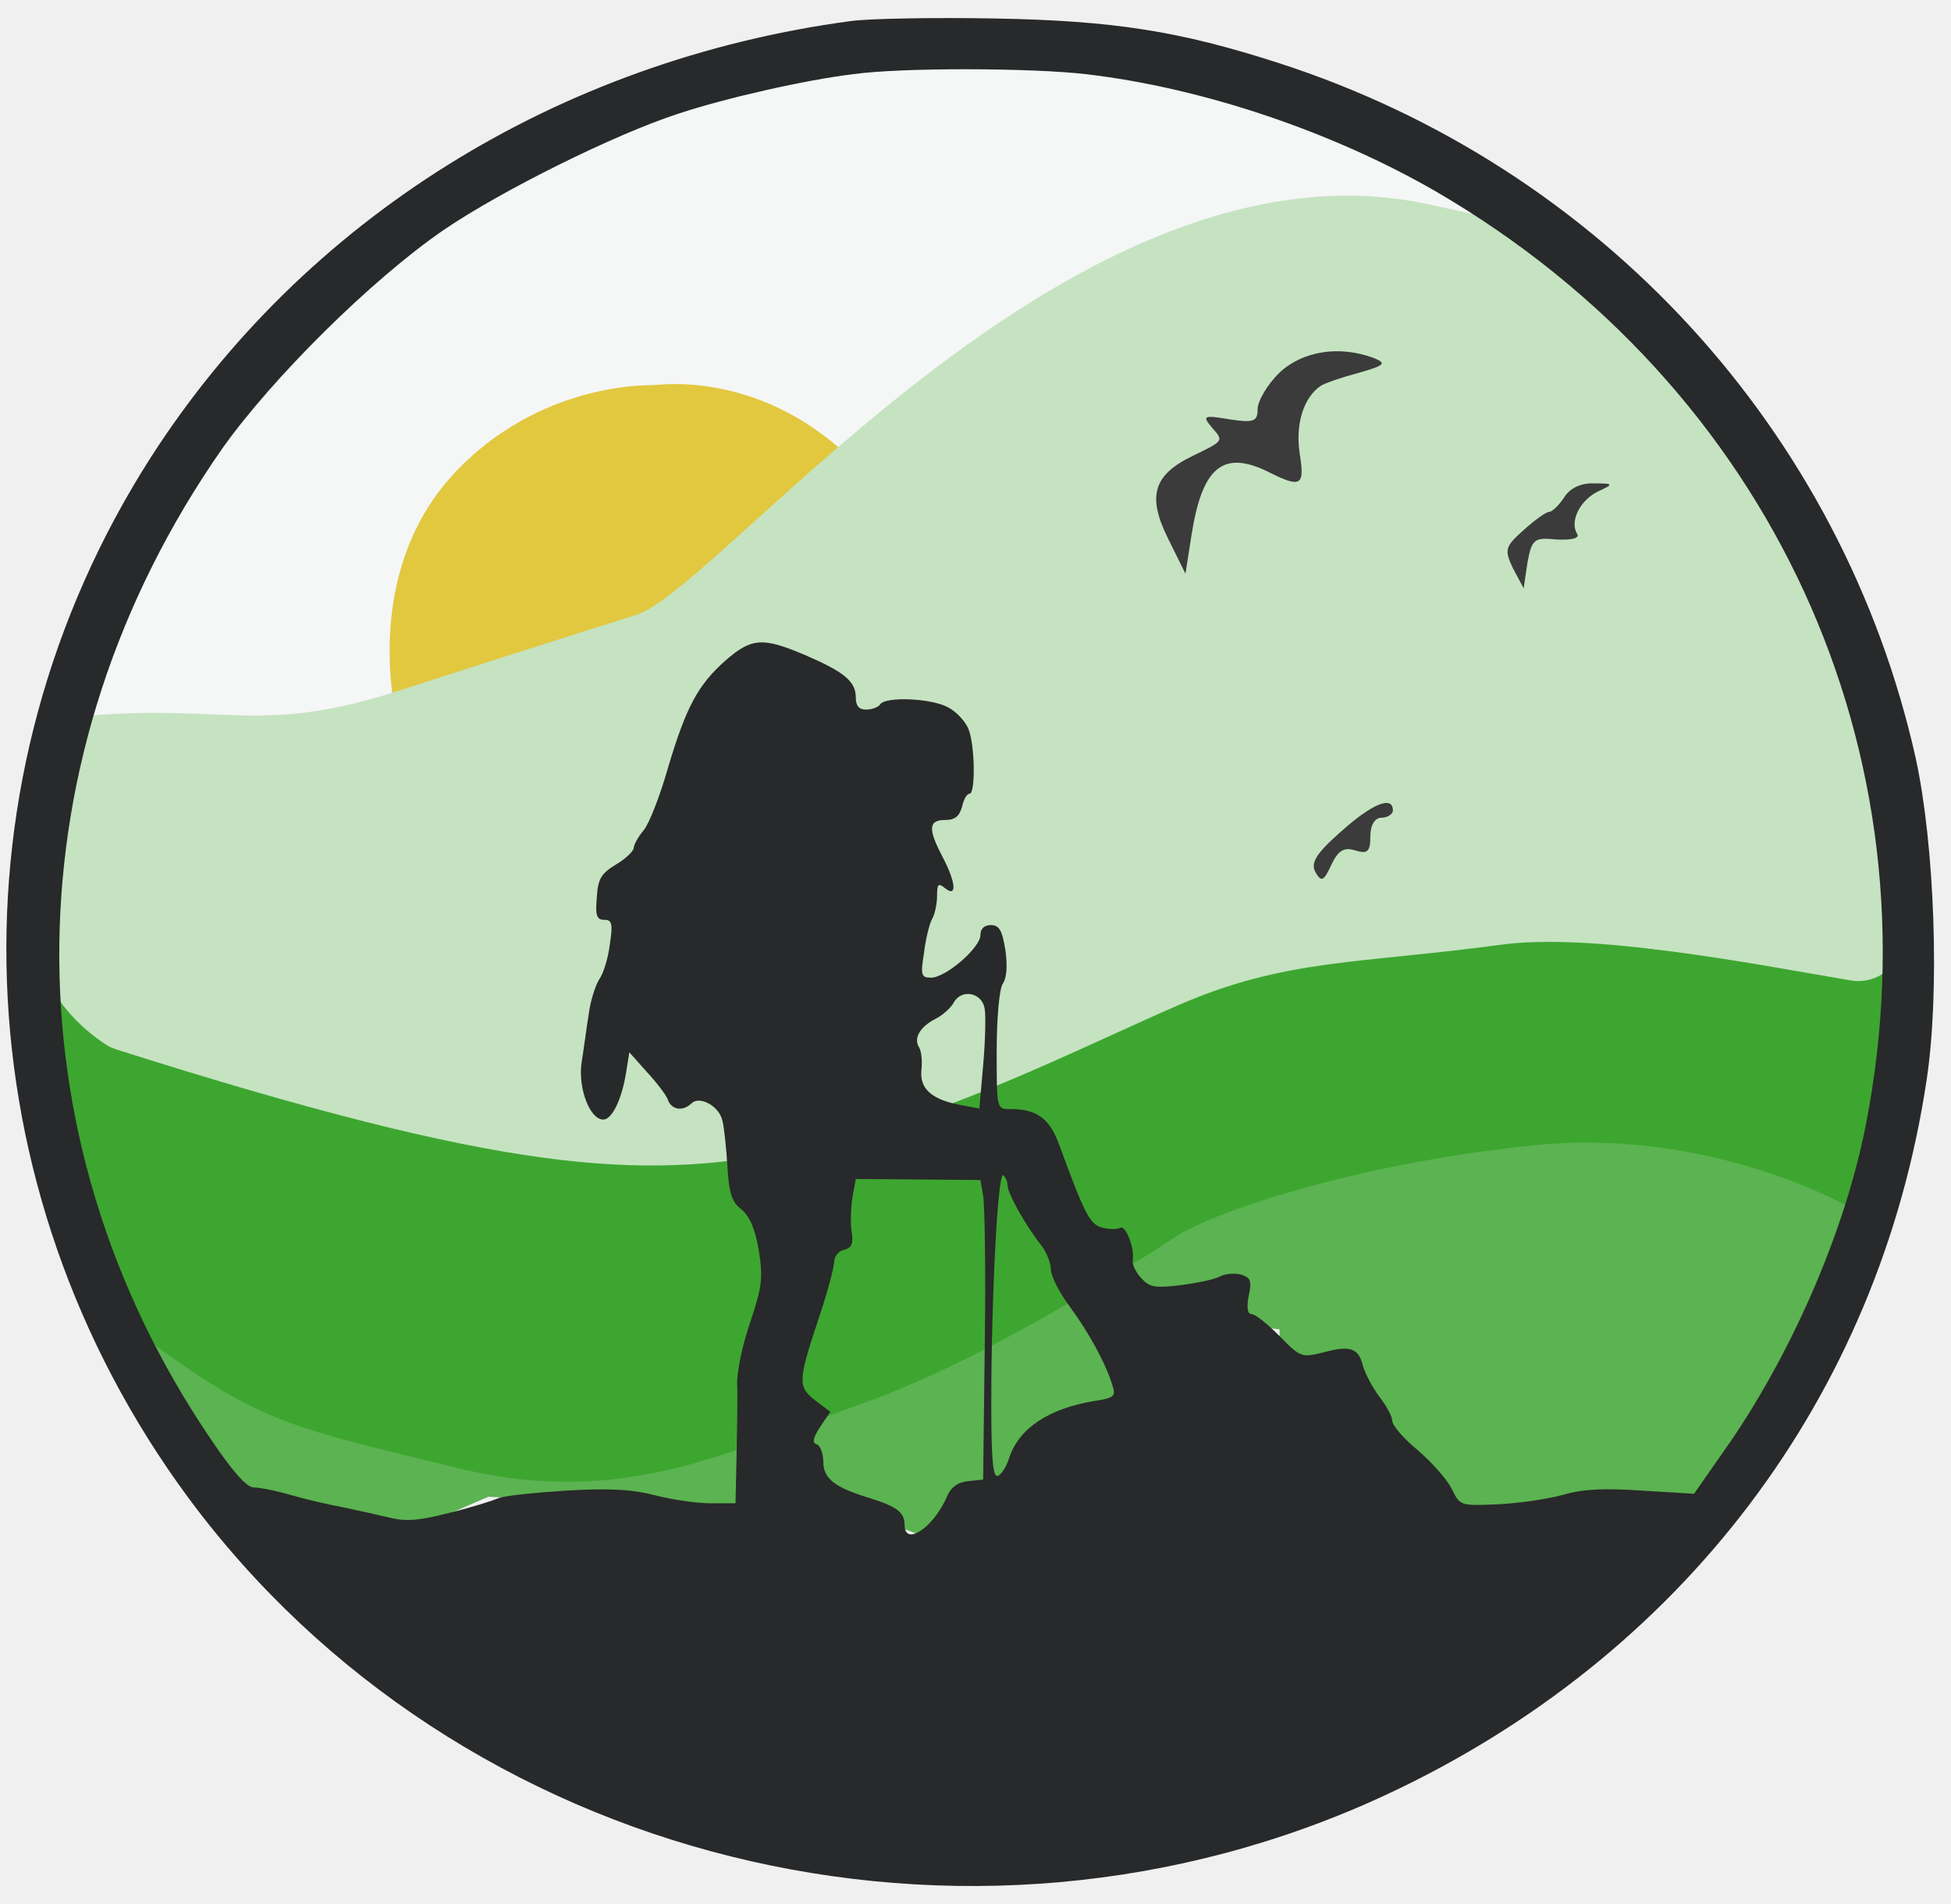
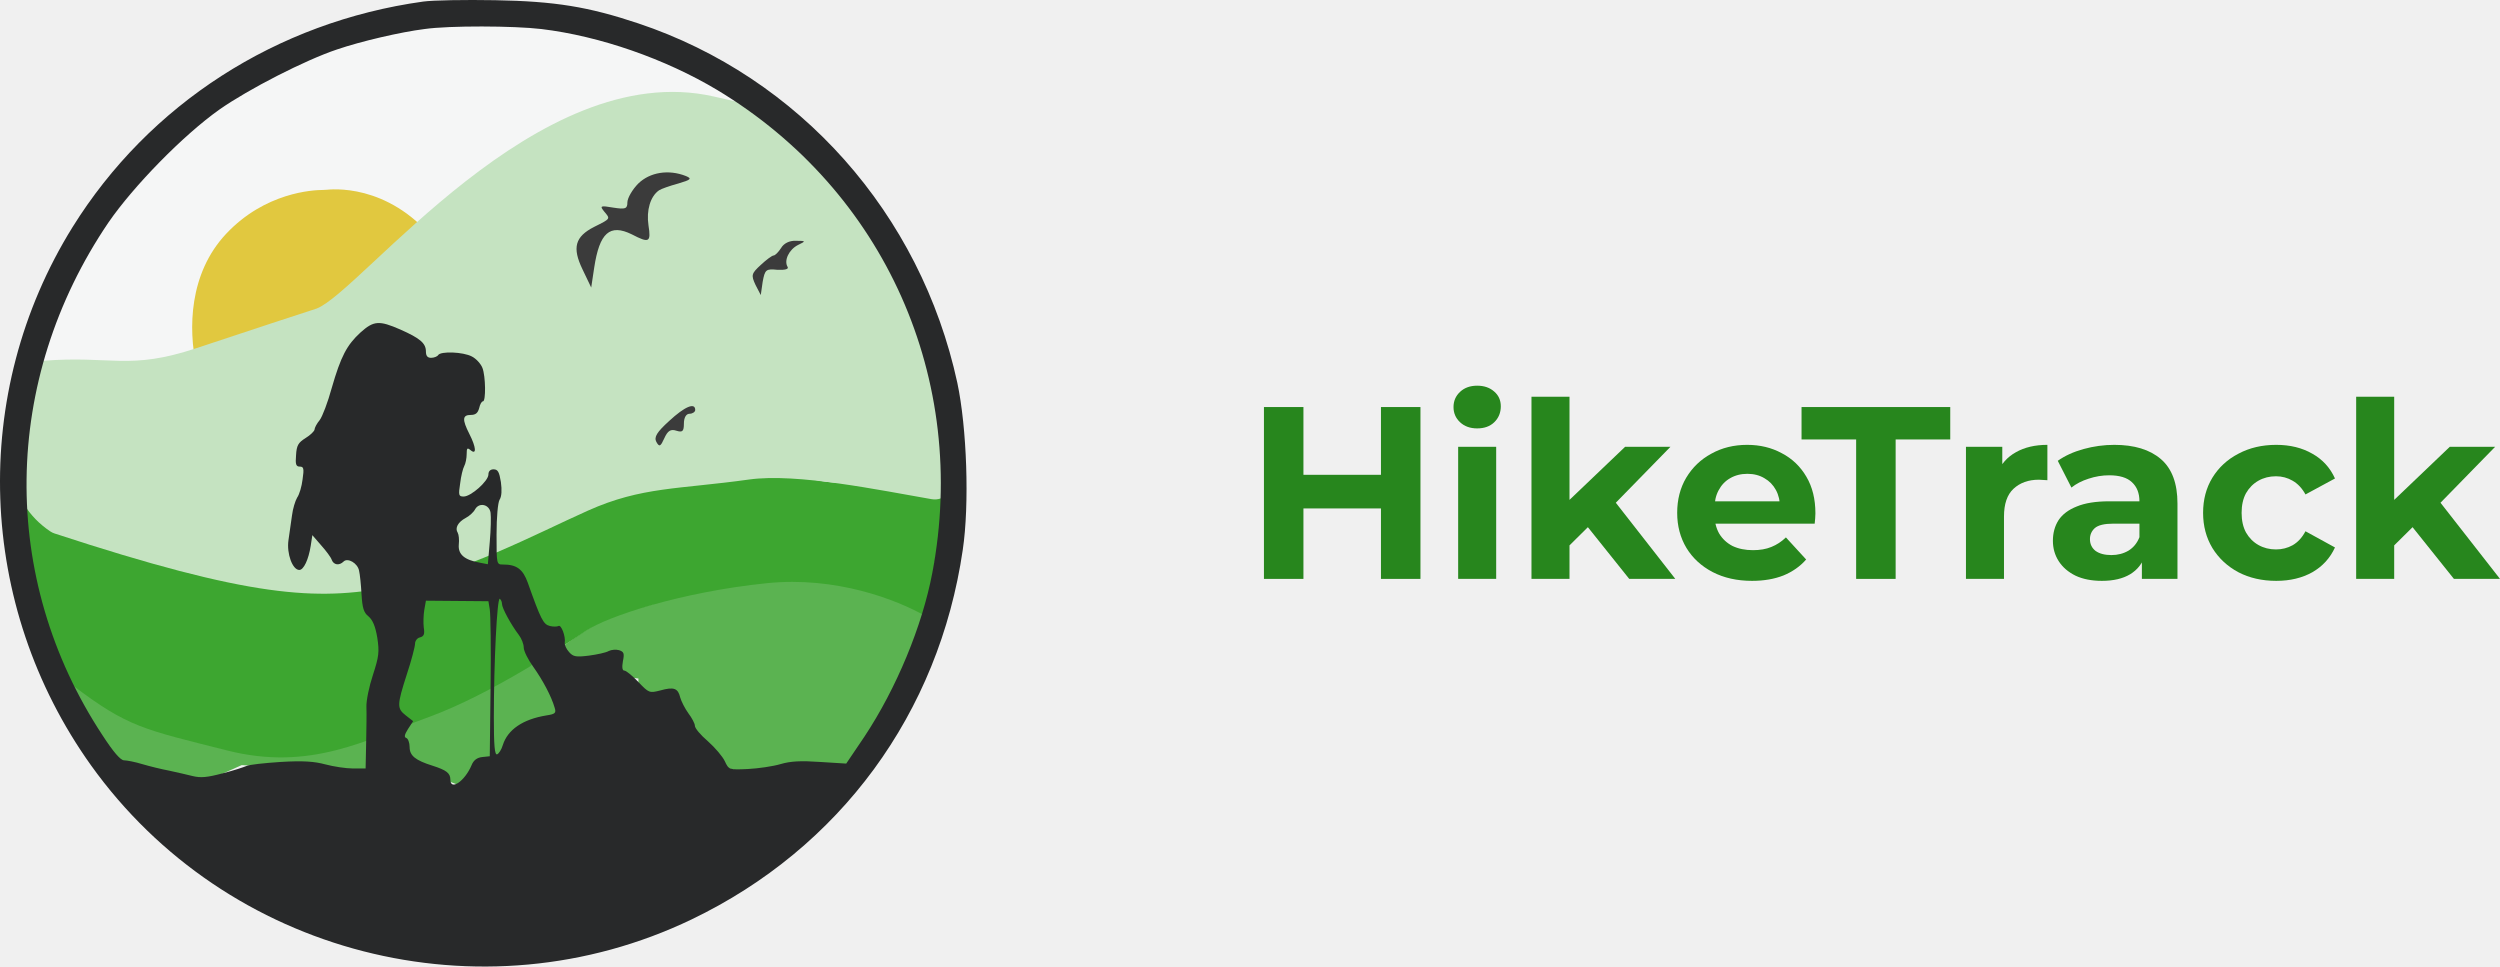
- <svg xmlns="http://www.w3.org/2000/svg" width="82" height="80" viewBox="0 0 82 80" fill="none">
-   <path d="M5.36 55.514C7.047 56.786 12.137 59.954 14.836 60.336C17.165 60.972 21.792 62.133 23.72 61.943C25.648 61.752 28.165 61.223 29.169 61.024L36.157 57.351L45.588 54.566C47.395 53.255 51.227 50.607 52.094 50.512C52.962 50.417 54.464 49.995 55.106 49.797C57.797 48.922 63.974 47.269 67.155 47.65C71.131 48.127 74.625 48.366 76.794 49.797C77.633 50.35 78.073 50.591 78.282 50.666L78.36 50.512C78.464 50.635 78.505 50.746 78.282 50.666L72.095 62.913H68.48H66.191L64.263 63.39H62.697H62.094L60.44 62.913C60.078 62.715 59.803 61.521 59.61 61.139C59.418 60.758 57.404 59.7 57.123 59.303L56.531 57.581L56.175 57.351H55.346L53.781 56.892V55.878L51.674 55.629L51.911 54.596L51.556 54.089L50.845 54.596L49.323 54.089L47.154 58.74L43.419 60.409L42.576 61.959L40.046 62.913L38.841 64.583L37.877 64.225L37.154 63.39C36.792 63.231 35.997 62.913 35.708 62.913C35.419 62.913 31.893 63.231 30.166 63.39L20.527 62.913L16.671 64.583L10.286 62.913L5.36 55.514Z" fill="#5BB351" />
-   <path d="M16.623 37.547C9.719 41.095 4.338 39.025 2.51 37.547C0.761 38.548 1.694 52.996 6.359 56.43C11.025 59.863 12.308 60.006 19.306 61.723C26.304 63.439 30.97 60.864 36.218 59.005C41.467 57.145 47.649 53.14 49.398 51.995C51.148 50.851 57.329 48.848 64.561 48.133C70.346 47.561 75.442 49.473 77.852 50.808C79.757 40.216 79.326 42.565 79.054 39.514C77.693 39.514 75.221 39.979 70.743 39.979C65.144 39.979 53.597 33.684 49.398 31.825C45.199 29.965 38.084 29.679 30.387 30.823C22.689 31.968 25.255 33.112 16.623 37.547Z" fill="#3DA630" />
-   <path d="M21.608 30.325C18.064 31.942 9.9 31.898 4.476 31.571C3.107 31.488 2.273 30.07 2.903 28.852C11.412 12.391 33.875 -11.091 61.348 8.124C63.021 9.294 61.032 13.707 58.99 13.669C52.842 13.554 46.693 17.689 42.881 19.183C39.069 20.676 26.896 27.913 21.608 30.325Z" fill="#F5F6F6" />
-   <path d="M19.225 19.751C16.23 22.841 16.072 27.103 16.63 30.043C16.823 31.058 17.859 31.614 18.859 31.354C20.683 30.88 22.979 30.253 24.081 29.852C25.977 29.163 32.492 26.064 33.321 25.49C33.77 25.179 35.223 24.254 36.531 23.428C37.446 22.849 37.749 21.633 37.09 20.774C33.39 15.951 28.745 16.076 27.722 16.169C27.583 16.181 27.447 16.189 27.307 16.19C26.364 16.198 22.433 16.441 19.225 19.751Z" fill="#E1C83F" />
-   <path d="M16.743 29.037C11.058 30.874 9.611 29.619 3.865 30.07C2.861 30.149 1.438 32.422 1.304 33.419C0.768 37.403 0.762 41.46 4.437 43.899C4.575 43.99 4.734 44.062 4.892 44.113C21.287 49.318 26.842 49.579 32.971 48.437C39.13 47.289 45.053 44.19 49.554 42.238C54.055 40.287 57.135 40.516 63.058 39.713C66.883 39.194 73.404 40.46 77.769 41.209C79.099 41.437 80.208 40.275 79.962 38.948L78.8 32.671L76.075 23.947C73.943 18.896 69.935 15.328 68.513 14.216C61.762 8.936 72.73 11.363 60.081 8.595C45.305 5.361 30.602 24.407 26.812 25.823C25.351 26.282 21.292 27.568 16.743 29.037Z" fill="#C5E3C1" />
-   <path d="M35.742 0.887C23.443 2.544 12.762 9.216 6.34 19.223C-2.291 32.699 -1.676 49.931 7.889 62.921C19.253 78.32 40.615 83.644 58.242 75.448C70.677 69.659 78.967 58.724 80.971 45.424C81.54 41.713 81.312 35.505 80.515 31.86C77.441 18.119 67.284 7.028 53.756 2.654C49.588 1.307 46.81 0.865 41.777 0.776C39.271 0.732 36.561 0.776 35.742 0.887ZM45.648 3.118C50.567 3.693 56.033 5.548 60.383 8.067C74.435 16.263 81.495 31.595 78.42 47.28C77.578 51.61 75.414 56.669 72.727 60.602L71.201 62.789L69.014 62.656C67.397 62.546 66.532 62.59 65.689 62.833C65.075 63.01 63.845 63.187 62.956 63.231C61.385 63.297 61.362 63.297 61.021 62.59C60.839 62.214 60.201 61.485 59.609 60.977C58.994 60.469 58.516 59.917 58.516 59.718C58.516 59.541 58.265 59.077 57.969 58.702C57.673 58.304 57.377 57.73 57.286 57.42C57.104 56.669 56.762 56.537 55.623 56.846C54.712 57.067 54.667 57.067 53.779 56.161C53.278 55.653 52.754 55.233 52.594 55.233C52.435 55.233 52.389 54.968 52.48 54.482C52.617 53.842 52.572 53.709 52.162 53.576C51.911 53.51 51.524 53.532 51.296 53.643C51.068 53.775 50.317 53.93 49.634 54.018C48.541 54.151 48.313 54.107 47.971 53.731C47.743 53.488 47.584 53.157 47.607 52.98C47.698 52.472 47.311 51.478 47.083 51.61C46.969 51.676 46.627 51.676 46.354 51.61C45.808 51.478 45.603 51.08 44.51 48.098C44.099 46.993 43.576 46.617 42.437 46.617C41.891 46.617 41.891 46.617 41.891 44.187C41.891 42.751 42.004 41.58 42.141 41.359C42.323 41.094 42.346 40.564 42.255 39.923C42.118 39.106 42.004 38.885 41.64 38.885C41.367 38.885 41.207 39.04 41.207 39.305C41.207 39.835 39.75 41.094 39.135 41.094C38.725 41.094 38.679 41.006 38.839 40.034C38.907 39.46 39.066 38.819 39.18 38.62C39.294 38.421 39.385 37.979 39.385 37.648C39.385 37.162 39.431 37.096 39.727 37.339C40.228 37.736 40.182 37.096 39.613 36.013C38.998 34.842 39.021 34.467 39.727 34.467C40.137 34.467 40.319 34.312 40.433 33.914C40.501 33.605 40.638 33.362 40.752 33.362C41.002 33.362 40.98 31.33 40.706 30.645C40.57 30.314 40.182 29.894 39.818 29.717C39.089 29.341 37.199 29.275 36.994 29.607C36.926 29.717 36.652 29.827 36.402 29.827C36.106 29.827 35.969 29.673 35.969 29.319C35.969 28.634 35.468 28.237 33.828 27.53C32.052 26.779 31.597 26.801 30.481 27.773C29.342 28.789 28.841 29.695 28.067 32.302C27.748 33.428 27.292 34.599 27.064 34.886C26.814 35.174 26.632 35.527 26.632 35.66C26.609 35.792 26.29 36.102 25.88 36.345C25.265 36.72 25.129 36.941 25.083 37.736C25.015 38.487 25.083 38.664 25.402 38.664C25.721 38.664 25.766 38.819 25.63 39.703C25.561 40.277 25.357 40.94 25.174 41.183C25.015 41.448 24.81 42.089 24.742 42.641C24.651 43.193 24.537 44.099 24.445 44.651C24.286 45.734 24.787 47.059 25.357 47.059C25.721 47.059 26.131 46.22 26.313 45.093L26.45 44.231L27.178 45.049C27.588 45.491 27.998 46.021 28.067 46.22C28.226 46.662 28.704 46.728 29.069 46.374C29.41 46.043 30.253 46.507 30.367 47.126C30.435 47.391 30.526 48.252 30.572 49.025C30.64 50.152 30.754 50.528 31.164 50.837C31.506 51.124 31.733 51.632 31.893 52.56C32.075 53.731 32.029 54.084 31.528 55.587C31.209 56.515 30.959 57.685 30.982 58.194C31.004 58.68 30.982 60.027 30.959 61.132L30.913 63.187H29.843C29.274 63.187 28.226 63.032 27.543 62.855C26.609 62.612 25.675 62.546 23.785 62.656C22.419 62.745 21.12 62.877 20.916 62.988C20.71 63.076 19.822 63.363 18.911 63.584C17.636 63.916 17.09 63.96 16.429 63.805C15.973 63.695 15.085 63.496 14.448 63.363C13.833 63.253 12.808 63.01 12.193 62.833C11.601 62.656 10.895 62.524 10.667 62.524C10.371 62.524 9.779 61.861 8.845 60.469C0.191 47.722 0.396 31.661 9.346 18.848C11.441 15.887 15.632 11.734 18.661 9.657C21.098 8 25.858 5.637 28.522 4.775C30.526 4.112 33.851 3.361 35.855 3.118C37.928 2.831 43.348 2.853 45.648 3.118ZM41.389 42.42C41.435 42.707 41.412 43.79 41.321 44.784L41.162 46.595L40.456 46.463C39.203 46.242 38.657 45.8 38.725 45.005C38.77 44.607 38.725 44.187 38.634 44.033C38.383 43.657 38.657 43.171 39.294 42.84C39.613 42.685 39.977 42.354 40.091 42.133C40.433 41.536 41.298 41.735 41.389 42.42ZM42.346 49.821C42.346 50.152 43.097 51.5 43.758 52.339C43.986 52.627 44.168 53.09 44.168 53.355C44.168 53.643 44.532 54.35 44.965 54.924C45.762 56.007 46.491 57.332 46.764 58.26C46.901 58.68 46.81 58.768 46.058 58.879C44.099 59.188 42.824 60.027 42.414 61.286C42.3 61.662 42.073 61.993 41.936 62.038C41.731 62.104 41.663 61.309 41.663 59.033C41.663 54.548 41.936 49.269 42.164 49.401C42.255 49.467 42.346 49.644 42.346 49.821ZM41.321 50.263C41.389 50.616 41.435 53.466 41.389 56.559L41.321 62.192L40.683 62.259C40.251 62.303 39.955 62.524 39.795 62.921C39.226 64.225 38.019 65.02 38.019 64.092C38.019 63.562 37.677 63.319 36.538 62.965C35.081 62.524 34.603 62.148 34.603 61.441C34.603 61.088 34.466 60.756 34.33 60.712C34.124 60.646 34.17 60.447 34.466 59.983L34.899 59.342L34.284 58.879C33.532 58.304 33.532 58.061 34.375 55.52C34.762 54.394 35.058 53.267 35.058 53.046C35.058 52.825 35.24 52.582 35.468 52.538C35.81 52.45 35.878 52.273 35.787 51.721C35.742 51.345 35.764 50.704 35.833 50.307L35.969 49.556L38.588 49.578L41.207 49.6L41.321 50.263Z" fill="#28292A" />
-   <path d="M53.773 15.667C53.268 16.157 52.857 16.861 52.857 17.198C52.857 17.718 52.699 17.779 51.688 17.627C50.583 17.443 50.52 17.473 50.93 17.963C51.436 18.545 51.467 18.514 50.078 19.188C48.467 19.983 48.214 20.871 49.098 22.647L49.825 24.116L50.078 22.494C50.52 19.677 51.373 18.912 53.236 19.8C54.689 20.535 54.847 20.443 54.626 19.065C54.437 17.841 54.784 16.708 55.511 16.218C55.7 16.096 56.426 15.851 57.121 15.667C58.195 15.361 58.29 15.27 57.753 15.055C56.3 14.504 54.752 14.749 53.773 15.667Z" fill="#3B3B3B" />
-   <path d="M65.745 20.902C65.524 21.238 65.239 21.514 65.113 21.514C64.987 21.514 64.513 21.851 64.039 22.279C63.249 22.983 63.218 23.106 63.597 23.902L64.039 24.728L64.197 23.657C64.386 22.647 64.481 22.585 65.429 22.677C66.092 22.708 66.408 22.616 66.282 22.432C65.966 21.912 66.408 21.024 67.166 20.657C67.829 20.351 67.829 20.32 67.008 20.32C66.44 20.29 65.966 20.535 65.745 20.902Z" fill="#3B3B3B" />
-   <path d="M56.364 34.952C55.321 35.87 55.069 36.268 55.29 36.666C55.542 37.095 55.637 37.034 55.953 36.36C56.237 35.748 56.49 35.595 56.964 35.748C57.469 35.901 57.595 35.809 57.595 35.166C57.595 34.677 57.785 34.371 58.069 34.371C58.322 34.371 58.543 34.218 58.543 34.065C58.543 33.422 57.659 33.789 56.364 34.952Z" fill="#3B3B3B" />
+ <svg xmlns="http://www.w3.org/2000/svg" width="269" height="104" viewBox="0 0 269 104" fill="none">
+   <g clip-path="url(#clip0_1033_9160)">
+     <path d="M6.538 72.526C8.703 74.211 15.238 78.407 18.702 78.912C21.692 79.755 27.631 81.294 30.105 81.041C32.58 80.788 35.811 80.088 37.099 79.825L46.07 74.959L58.176 71.271C60.496 69.533 65.414 66.027 66.527 65.9C67.641 65.774 69.569 65.216 70.394 64.953C73.848 63.794 81.777 61.604 85.86 62.11C90.964 62.741 95.449 63.057 98.233 64.953C99.309 65.686 99.875 66.005 100.143 66.104L100.243 65.9C100.376 66.064 100.43 66.21 100.143 66.104L92.201 82.327H87.561H84.623L82.148 82.959H80.137H79.364L77.24 82.327C76.776 82.064 76.423 80.482 76.175 79.977C75.928 79.471 73.343 78.07 72.983 77.544L72.222 75.263L71.766 74.959H70.702L68.693 74.351V73.008L65.988 72.678L66.293 71.31L65.836 70.639L64.924 71.31L62.97 70.639L60.186 76.799L55.392 79.01L54.309 81.063L51.062 82.327L49.515 84.538L48.278 84.064L47.35 82.959C46.886 82.748 45.865 82.327 45.494 82.327C45.123 82.327 40.596 82.748 38.38 82.959L26.007 82.327L21.058 84.538L12.861 82.327L6.538 72.526Z" fill="#5BB351" />
+     <path d="M20.996 48.727C12.133 53.426 5.226 50.685 2.88 48.727C0.635 50.054 1.832 69.191 7.821 73.739C13.81 78.286 15.457 78.476 24.44 80.75C33.423 83.023 39.411 79.613 46.149 77.15C52.886 74.686 60.821 69.381 63.067 67.865C65.312 66.349 73.247 63.696 82.53 62.749C89.956 61.991 96.497 64.524 99.591 66.293C102.036 52.263 101.483 55.374 101.134 51.332C99.387 51.332 96.214 51.949 90.465 51.949C83.278 51.949 68.457 43.611 63.067 41.148C57.677 38.685 48.544 38.306 38.663 39.822C28.782 41.338 32.075 42.853 20.996 48.727Z" fill="#3DA630" />
+     <path d="M27.395 39.162C22.66 41.391 11.5 41.236 4.569 40.757C3.213 40.663 2.383 39.257 2.977 38.034C13.754 15.84 43.673 -17.101 80.204 11.097C81.979 12.467 79.686 17.256 77.445 17.162C76.784 17.134 76.095 17.113 75.379 17.099C67.487 16.947 59.595 22.424 54.702 24.402C49.809 26.381 34.182 35.966 27.395 39.162Z" fill="#F5F6F6" />
+     <path d="M24.335 25.155C20.307 29.444 20.277 35.436 21.113 39.334C21.332 40.356 22.381 40.92 23.392 40.651C25.794 40.012 29.057 39.102 30.569 38.535C33.002 37.623 41.365 33.518 42.429 32.758C43.067 32.302 45.28 30.851 47.075 29.683C47.965 29.104 48.259 27.922 47.654 27.049C42.786 20.025 36.432 20.289 35.193 20.415C35.05 20.43 34.91 20.438 34.765 20.438C33.664 20.441 28.52 20.7 24.335 25.155Z" fill="#E1C83F" />
+     <path d="M21.15 37.456C13.852 39.889 11.995 38.226 4.619 38.824C3.354 38.927 1.514 41.883 1.348 43.142C0.642 48.477 0.6 53.93 5.41 57.179C5.551 57.274 5.712 57.35 5.873 57.403C26.968 64.319 34.105 64.666 41.98 63.152C49.887 61.631 57.489 57.526 63.267 54.941C69.045 52.356 72.998 52.66 80.6 51.596C85.741 50.877 94.672 52.748 100.251 53.712C101.58 53.941 102.694 52.781 102.456 51.454L100.807 42.269L97.31 30.713C94.573 24.023 89.428 19.297 87.604 17.825C78.937 10.831 93.016 14.045 76.779 10.378C57.813 6.096 38.939 31.323 34.074 33.199C32.199 33.807 26.988 35.51 21.15 37.456Z" fill="#C5E3C1" />
+     <path d="M45.536 0.169C29.75 2.363 16.04 11.201 7.796 24.456C-3.283 42.306 -2.494 65.131 9.784 82.337C24.371 102.733 51.792 109.785 74.419 98.929C90.38 91.262 101.021 76.777 103.594 59.161C104.325 54.245 104.033 46.023 103.009 41.194C99.063 22.993 86.025 8.304 68.66 2.51C63.31 0.725 59.744 0.139 53.283 0.022C50.068 -0.036 46.589 0.022 45.536 0.169ZM58.253 3.124C64.567 3.885 71.583 6.343 77.167 9.679C95.204 20.535 104.266 40.843 100.32 61.62C99.238 67.355 96.461 74.056 93.011 79.265L91.053 82.162L88.246 81.986C86.171 81.84 85.06 81.898 83.978 82.22C83.189 82.454 81.611 82.688 80.47 82.747C78.453 82.835 78.424 82.835 77.986 81.898C77.752 81.401 76.933 80.435 76.173 79.762C75.384 79.089 74.77 78.358 74.77 78.094C74.77 77.86 74.448 77.246 74.068 76.748C73.688 76.221 73.308 75.461 73.191 75.051C72.957 74.056 72.519 73.88 71.057 74.29C69.888 74.583 69.829 74.583 68.689 73.383C68.046 72.71 67.374 72.154 67.169 72.154C66.965 72.154 66.906 71.803 67.023 71.159C67.198 70.311 67.14 70.135 66.614 69.959C66.292 69.871 65.795 69.901 65.503 70.047C65.21 70.223 64.246 70.427 63.369 70.545C61.966 70.72 61.673 70.662 61.235 70.164C60.943 69.842 60.738 69.403 60.767 69.169C60.884 68.496 60.387 67.179 60.095 67.355C59.949 67.443 59.51 67.443 59.159 67.355C58.458 67.179 58.194 66.653 56.791 62.702C56.265 61.239 55.593 60.742 54.131 60.742C53.429 60.742 53.429 60.742 53.429 57.523C53.429 55.621 53.576 54.07 53.751 53.777C53.985 53.426 54.014 52.724 53.897 51.875C53.722 50.792 53.576 50.5 53.108 50.5C52.757 50.5 52.553 50.705 52.553 51.056C52.553 51.758 50.681 53.426 49.892 53.426C49.366 53.426 49.307 53.309 49.512 52.022C49.6 51.261 49.804 50.412 49.951 50.149C50.097 49.885 50.214 49.3 50.214 48.861C50.214 48.217 50.272 48.13 50.652 48.452C51.295 48.978 51.237 48.13 50.506 46.696C49.717 45.145 49.746 44.647 50.652 44.647C51.178 44.647 51.412 44.443 51.559 43.916C51.646 43.506 51.822 43.184 51.968 43.184C52.289 43.184 52.26 40.492 51.909 39.585C51.734 39.146 51.237 38.59 50.769 38.356C49.834 37.859 47.407 37.771 47.144 38.21C47.057 38.356 46.706 38.502 46.384 38.502C46.004 38.502 45.829 38.297 45.829 37.829C45.829 36.922 45.186 36.395 43.081 35.459C40.801 34.464 40.216 34.493 38.783 35.781C37.322 37.127 36.679 38.327 35.685 41.78C35.276 43.272 34.691 44.823 34.398 45.203C34.077 45.584 33.843 46.052 33.843 46.228C33.814 46.403 33.405 46.813 32.878 47.135C32.089 47.632 31.914 47.925 31.855 48.978C31.767 49.973 31.855 50.207 32.264 50.207C32.674 50.207 32.732 50.412 32.557 51.583C32.469 52.343 32.206 53.221 31.972 53.543C31.767 53.894 31.504 54.743 31.417 55.474C31.3 56.206 31.154 57.406 31.037 58.137C30.832 59.571 31.475 61.327 32.206 61.327C32.674 61.327 33.2 60.215 33.434 58.723L33.609 57.581L34.545 58.664C35.071 59.249 35.597 59.952 35.685 60.215C35.889 60.8 36.503 60.888 36.971 60.42C37.41 59.981 38.491 60.595 38.637 61.415C38.725 61.766 38.842 62.907 38.9 63.931C38.988 65.424 39.134 65.921 39.66 66.331C40.099 66.711 40.391 67.384 40.596 68.613C40.83 70.164 40.771 70.632 40.128 72.622C39.719 73.851 39.397 75.402 39.427 76.075C39.456 76.719 39.427 78.504 39.397 79.967L39.339 82.688H37.965C37.234 82.688 35.889 82.484 35.012 82.249C33.814 81.928 32.615 81.84 30.189 81.986C28.435 82.103 26.769 82.279 26.506 82.425C26.242 82.542 25.102 82.922 23.933 83.215C22.296 83.654 21.594 83.713 20.747 83.508C20.162 83.362 19.022 83.098 18.203 82.922C17.414 82.776 16.098 82.454 15.309 82.22C14.549 81.986 13.643 81.811 13.35 81.811C12.97 81.811 12.21 80.933 11.012 79.089C-0.097 62.205 0.166 40.931 11.655 23.959C14.344 20.038 19.723 14.537 23.611 11.786C26.739 9.591 32.849 6.46 36.269 5.319C38.842 4.441 43.11 3.446 45.683 3.124C48.343 2.744 55.3 2.773 58.253 3.124ZM52.786 55.182C52.845 55.562 52.816 56.996 52.699 58.313L52.494 60.712L51.588 60.537C49.98 60.244 49.278 59.659 49.366 58.605C49.425 58.079 49.366 57.523 49.249 57.318C48.928 56.821 49.278 56.177 50.097 55.738C50.506 55.533 50.974 55.094 51.12 54.801C51.559 54.011 52.669 54.275 52.786 55.182ZM54.014 64.985C54.014 65.424 54.979 67.209 55.827 68.321C56.119 68.701 56.353 69.316 56.353 69.667C56.353 70.047 56.821 70.984 57.376 71.744C58.399 73.178 59.335 74.934 59.685 76.163C59.861 76.719 59.744 76.836 58.779 76.982C56.265 77.392 54.628 78.504 54.102 80.172C53.956 80.669 53.663 81.108 53.488 81.167C53.225 81.255 53.137 80.201 53.137 77.187C53.137 71.247 53.488 64.253 53.78 64.429C53.897 64.516 54.014 64.751 54.014 64.985ZM52.699 65.57C52.786 66.038 52.845 69.813 52.786 73.91L52.699 81.372L51.88 81.459C51.325 81.518 50.945 81.811 50.74 82.337C50.009 84.064 48.46 85.117 48.46 83.888C48.46 83.186 48.021 82.864 46.56 82.396C44.689 81.811 44.075 81.313 44.075 80.377C44.075 79.909 43.899 79.47 43.724 79.411C43.461 79.323 43.519 79.06 43.899 78.445L44.455 77.597L43.666 76.982C42.701 76.221 42.701 75.9 43.782 72.534C44.279 71.042 44.659 69.55 44.659 69.257C44.659 68.964 44.893 68.642 45.186 68.584C45.624 68.467 45.712 68.233 45.595 67.501C45.536 67.004 45.566 66.155 45.653 65.629L45.829 64.634L49.191 64.663L52.553 64.692L52.699 65.57Z" fill="#28292A" />
+     <path d="M68.682 19.747C68.034 20.396 67.507 21.328 67.507 21.774C67.507 22.463 67.304 22.544 66.006 22.342C64.587 22.099 64.506 22.139 65.033 22.788C65.682 23.558 65.722 23.518 63.938 24.41C61.871 25.464 61.546 26.64 62.682 28.991L63.614 30.938L63.938 28.789C64.506 25.058 65.601 24.045 67.993 25.221C69.858 26.194 70.061 26.072 69.777 24.247C69.534 22.626 69.98 21.125 70.912 20.477C71.156 20.314 72.088 19.99 72.98 19.747C74.359 19.341 74.48 19.22 73.791 18.936C71.926 18.206 69.939 18.53 68.682 19.747Z" fill="#3B3B3B" />
+     <path d="M84.049 26.68C83.765 27.126 83.4 27.491 83.238 27.491C83.076 27.491 82.468 27.937 81.86 28.505C80.846 29.437 80.806 29.599 81.292 30.654L81.86 31.748L82.062 30.329C82.306 28.991 82.427 28.91 83.644 29.032C84.495 29.072 84.901 28.951 84.739 28.707C84.333 28.018 84.901 26.842 85.874 26.356C86.725 25.95 86.725 25.91 85.671 25.91C84.941 25.869 84.333 26.194 84.049 26.68Z" fill="#3B3B3B" />
+     <path d="M72.007 45.291C70.669 46.507 70.345 47.034 70.629 47.561C70.953 48.129 71.075 48.048 71.48 47.156C71.845 46.345 72.169 46.142 72.778 46.345C73.426 46.547 73.588 46.426 73.588 45.574C73.588 44.926 73.832 44.52 74.197 44.52C74.521 44.52 74.805 44.317 74.805 44.115C74.805 43.263 73.67 43.75 72.007 45.291Z" fill="#3B3B3B" />
+     <path d="M148.591 43.798H152.841V62.289H148.591V43.798ZM140.25 62.289H136V43.798H140.25V62.289ZM148.906 54.708H139.935V51.089H148.906V54.708Z" fill="#27861D" />
+     <path d="M156.897 62.289V48.077H160.989V62.289H156.897ZM158.943 46.096C158.191 46.096 157.579 45.876 157.106 45.436C156.634 44.996 156.398 44.45 156.398 43.798C156.398 43.147 156.634 42.601 157.106 42.16C157.579 41.72 158.191 41.5 158.943 41.5C159.695 41.5 160.307 41.711 160.779 42.134C161.251 42.539 161.487 43.067 161.487 43.719C161.487 44.406 161.251 44.978 160.779 45.436C160.324 45.876 159.712 46.096 158.943 46.096Z" fill="#27861D" />
+     <path d="M168.17 59.383L168.275 54.364L174.86 48.077H179.739L173.417 54.549L171.292 56.292L168.17 59.383ZM164.787 62.289V42.689H168.879V62.289H164.787ZM175.305 62.289L170.531 56.319L173.102 53.123L180.263 62.289H175.305Z" fill="#27861D" />
+     <path d="M188.518 62.5C186.909 62.5 185.493 62.183 184.269 61.549C183.062 60.915 182.126 60.052 181.462 58.96C180.797 57.851 180.465 56.592 180.465 55.183C180.465 53.757 180.789 52.498 181.436 51.406C182.1 50.296 183.001 49.433 184.138 48.817C185.274 48.183 186.56 47.866 187.994 47.866C189.375 47.866 190.617 48.165 191.718 48.764C192.838 49.345 193.721 50.191 194.368 51.3C195.015 52.392 195.338 53.704 195.338 55.236C195.338 55.394 195.33 55.579 195.312 55.791C195.295 55.984 195.277 56.169 195.26 56.345H183.797V53.941H193.109L191.535 54.655C191.535 53.915 191.386 53.272 191.089 52.726C190.792 52.181 190.381 51.758 189.856 51.459C189.331 51.142 188.719 50.983 188.02 50.983C187.32 50.983 186.699 51.142 186.157 51.459C185.633 51.758 185.222 52.189 184.924 52.753C184.627 53.299 184.479 53.95 184.479 54.708V55.342C184.479 56.116 184.645 56.803 184.977 57.402C185.327 57.983 185.808 58.432 186.42 58.749C187.049 59.048 187.784 59.198 188.623 59.198C189.375 59.198 190.031 59.084 190.591 58.855C191.168 58.626 191.692 58.282 192.164 57.825L194.342 60.202C193.695 60.941 192.881 61.514 191.902 61.919C190.923 62.306 189.795 62.5 188.518 62.5Z" fill="#27861D" />
+     <path d="M199.721 62.289V47.285H193.846V43.798H209.847V47.285H203.971V62.289H199.721Z" fill="#27861D" />
+     <path d="M211.537 62.289V48.077H215.446V52.093L214.895 50.93C215.315 49.926 215.988 49.169 216.915 48.658C217.842 48.13 218.97 47.866 220.299 47.866V51.67C220.124 51.652 219.966 51.643 219.827 51.643C219.687 51.626 219.538 51.617 219.381 51.617C218.261 51.617 217.352 51.943 216.652 52.594C215.97 53.228 215.629 54.223 215.629 55.579V62.289H211.537Z" fill="#27861D" />
+     <path d="M230.466 62.289V59.515L230.204 58.907V53.941C230.204 53.061 229.933 52.374 229.391 51.881C228.866 51.388 228.053 51.142 226.951 51.142C226.199 51.142 225.456 51.265 224.721 51.511C224.004 51.74 223.392 52.057 222.885 52.462L221.416 49.583C222.186 49.037 223.113 48.614 224.197 48.315C225.281 48.016 226.383 47.866 227.502 47.866C229.653 47.866 231.323 48.377 232.512 49.398C233.701 50.419 234.296 52.013 234.296 54.179V62.289H230.466ZM226.164 62.5C225.062 62.5 224.118 62.315 223.331 61.945C222.544 61.558 221.941 61.038 221.521 60.387C221.101 59.735 220.892 59.004 220.892 58.194C220.892 57.349 221.093 56.609 221.495 55.975C221.915 55.342 222.57 54.848 223.462 54.496C224.354 54.126 225.517 53.941 226.951 53.941H230.702V56.345H227.397C226.435 56.345 225.771 56.504 225.403 56.821C225.054 57.138 224.879 57.534 224.879 58.009C224.879 58.538 225.08 58.96 225.482 59.277C225.902 59.577 226.47 59.726 227.187 59.726C227.869 59.726 228.481 59.568 229.023 59.251C229.565 58.916 229.959 58.432 230.204 57.798L230.833 59.7C230.536 60.616 229.994 61.311 229.207 61.787C228.42 62.262 227.406 62.5 226.164 62.5Z" fill="#27861D" />
+     <path d="M244.922 62.5C243.401 62.5 242.045 62.192 240.856 61.575C239.667 60.941 238.732 60.07 238.05 58.96C237.385 57.851 237.053 56.592 237.053 55.183C237.053 53.757 237.385 52.498 238.05 51.406C238.732 50.296 239.667 49.433 240.856 48.817C242.045 48.183 243.401 47.866 244.922 47.866C246.409 47.866 247.703 48.183 248.804 48.817C249.906 49.433 250.719 50.323 251.244 51.485L248.07 53.202C247.703 52.533 247.239 52.04 246.68 51.723C246.138 51.406 245.543 51.247 244.896 51.247C244.196 51.247 243.567 51.406 243.007 51.723C242.448 52.04 242.002 52.489 241.669 53.07C241.355 53.651 241.197 54.355 241.197 55.183C241.197 56.011 241.355 56.715 241.669 57.296C242.002 57.877 242.448 58.326 243.007 58.643C243.567 58.96 244.196 59.119 244.896 59.119C245.543 59.119 246.138 58.969 246.68 58.67C247.239 58.353 247.703 57.851 248.07 57.164L251.244 58.907C250.719 60.052 249.906 60.941 248.804 61.575C247.703 62.192 246.409 62.5 244.922 62.5Z" fill="#27861D" />
+     <path d="M256.907 59.383L257.012 54.364L263.596 48.077H268.475L262.154 54.549L260.029 56.292L256.907 59.383ZM253.523 62.289V42.689H257.615V62.289H253.523ZM264.042 62.289L259.268 56.319L261.839 53.123L269 62.289H264.042Z" fill="#27861D" />
+   </g>
+   <defs>
+     <clipPath id="clip0_1033_9160">
+       <rect width="269" height="104" fill="white" />
+     </clipPath>
+   </defs>
</svg>
